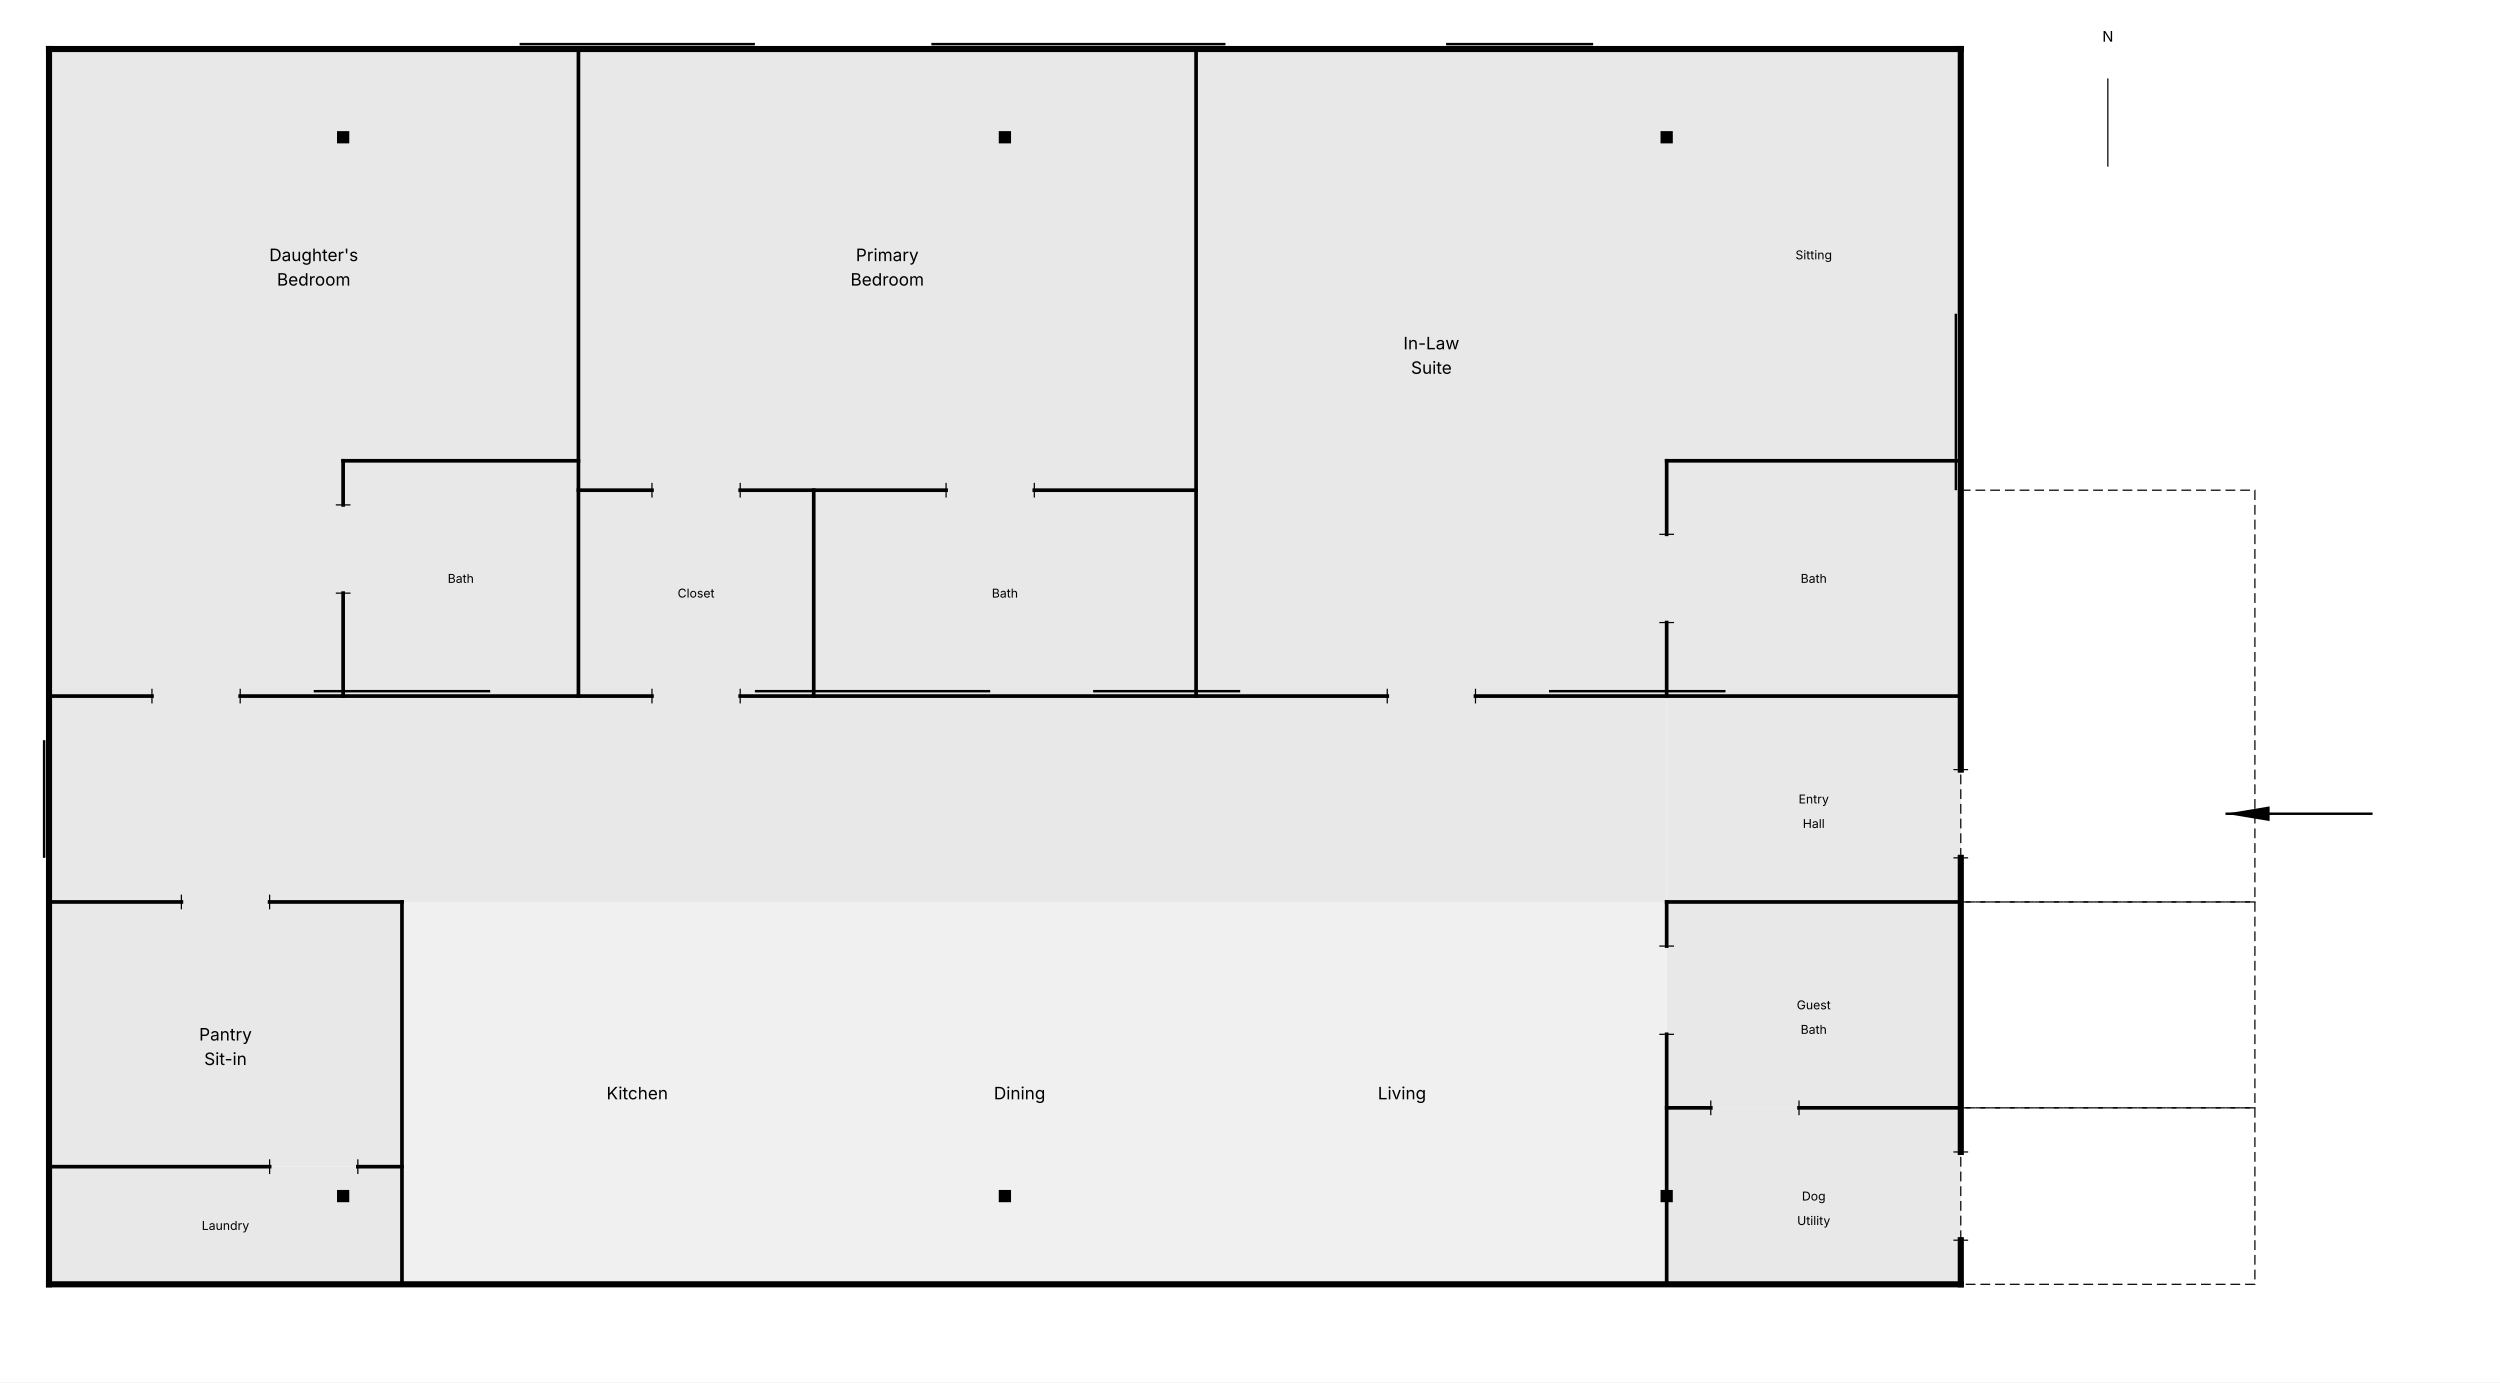
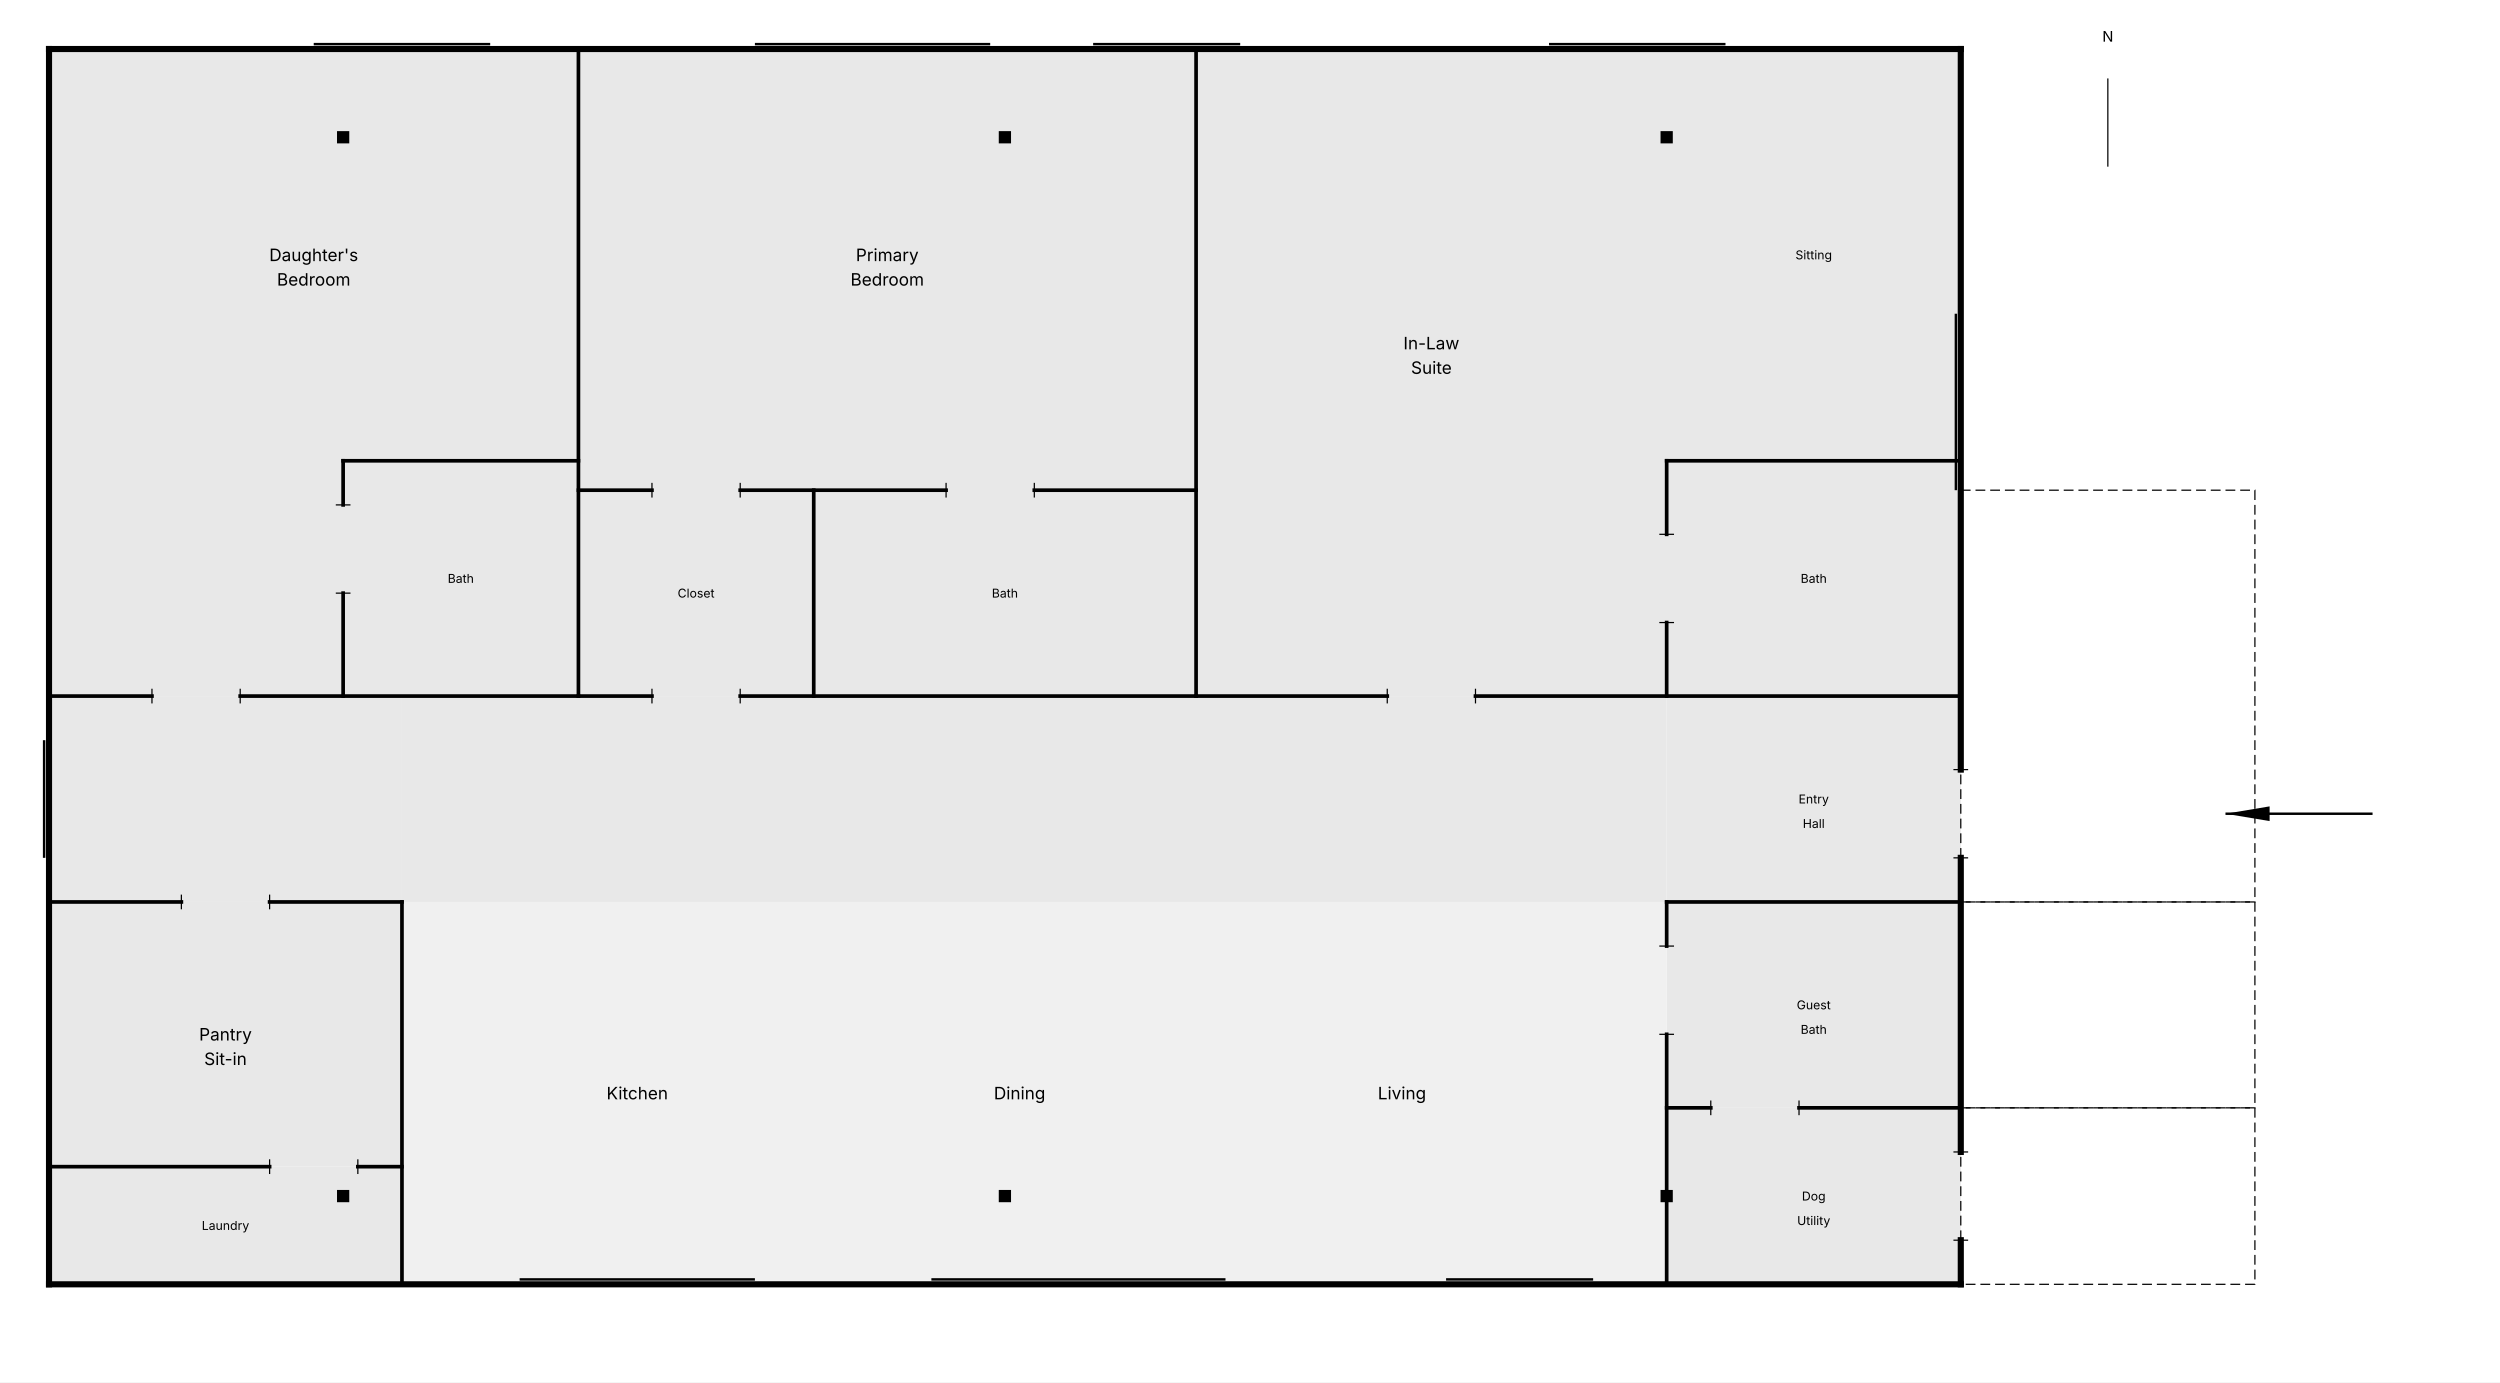
<svg xmlns="http://www.w3.org/2000/svg" viewBox="0 0 1020 564" width="1020" height="564">
  <rect x="0" y="0" width="1020" height="564" fill="white" />
  <rect x="20" y="476" width="144" height="48" fill="#e8e8e8" />
  <rect x="20" y="368" width="144" height="108" fill="#e8e8e8" />
  <rect x="680" y="452" width="120" height="72" fill="#e8e8e8" />
  <rect x="680" y="368" width="120" height="84" fill="#e8e8e8" />
  <rect x="20" y="284" width="144" height="84" fill="#e8e8e8" />
  <rect x="164" y="284" width="516" height="84" fill="#e8e8e8" />
  <rect x="680" y="284" width="120" height="84" fill="#e8e8e8" />
  <rect x="20" y="20" width="216" height="264" fill="#e8e8e8" />
  <rect x="236" y="20" width="252" height="264" fill="#e8e8e8" />
  <rect x="488" y="20" width="312" height="264" fill="#e8e8e8" />
  <rect x="164" y="368" width="516" height="156" fill="#f0f0f0" />
  <rect x="800" y="452" width="120" height="72" fill="none" stroke="black" stroke-width="0.5" stroke-dasharray="4 2" />
  <rect x="800" y="368" width="120" height="84" fill="none" stroke="black" stroke-width="0.5" stroke-dasharray="4 2" />
  <rect x="800" y="200" width="120" height="168" fill="none" stroke="black" stroke-width="0.5" stroke-dasharray="4 2" />
  <line x1="20" y1="524" x2="800" y2="524" stroke="black" stroke-width="2.5" stroke-linecap="square" />
  <line x1="800" y1="524" x2="800" y2="506" stroke="black" stroke-width="2.5" stroke-linecap="square" />
  <line x1="800" y1="470" x2="800" y2="350" stroke="black" stroke-width="2.5" stroke-linecap="square" />
  <line x1="800" y1="314" x2="800" y2="20" stroke="black" stroke-width="2.5" stroke-linecap="square" />
  <line x1="20" y1="20" x2="800" y2="20" stroke="black" stroke-width="2.5" stroke-linecap="square" />
  <line x1="20" y1="524" x2="20" y2="20" stroke="black" stroke-width="2.5" stroke-linecap="square" />
  <line x1="20" y1="284" x2="62" y2="284" stroke="black" stroke-width="1.5" stroke-linecap="square" />
  <line x1="98" y1="284" x2="236" y2="284" stroke="black" stroke-width="1.5" stroke-linecap="square" />
  <line x1="140" y1="284" x2="140" y2="242" stroke="black" stroke-width="1.5" stroke-linecap="square" />
  <line x1="140" y1="206" x2="140" y2="188" stroke="black" stroke-width="1.5" stroke-linecap="square" />
  <line x1="140" y1="188" x2="236" y2="188" stroke="black" stroke-width="1.5" stroke-linecap="square" />
  <line x1="236" y1="284" x2="236" y2="20" stroke="black" stroke-width="1.5" stroke-linecap="square" />
  <line x1="236" y1="284" x2="266" y2="284" stroke="black" stroke-width="1.5" stroke-linecap="square" />
  <line x1="302" y1="284" x2="488" y2="284" stroke="black" stroke-width="1.5" stroke-linecap="square" />
  <line x1="236" y1="200" x2="266" y2="200" stroke="black" stroke-width="1.5" stroke-linecap="square" />
  <line x1="302" y1="200" x2="386" y2="200" stroke="black" stroke-width="1.5" stroke-linecap="square" />
  <line x1="422" y1="200" x2="488" y2="200" stroke="black" stroke-width="1.5" stroke-linecap="square" />
  <line x1="332" y1="284" x2="332" y2="200" stroke="black" stroke-width="1.5" stroke-linecap="square" />
  <line x1="488" y1="284" x2="488" y2="20" stroke="black" stroke-width="1.5" stroke-linecap="square" />
  <line x1="488" y1="284" x2="566" y2="284" stroke="black" stroke-width="1.5" stroke-linecap="square" />
  <line x1="602" y1="284" x2="800" y2="284" stroke="black" stroke-width="1.5" stroke-linecap="square" />
  <line x1="680" y1="284" x2="680" y2="254" stroke="black" stroke-width="1.5" stroke-linecap="square" />
  <line x1="680" y1="218" x2="680" y2="188" stroke="black" stroke-width="1.5" stroke-linecap="square" />
  <line x1="680" y1="188" x2="800" y2="188" stroke="black" stroke-width="1.5" stroke-linecap="square" />
  <line x1="20" y1="476" x2="110" y2="476" stroke="black" stroke-width="1.5" stroke-linecap="square" />
  <line x1="146" y1="476" x2="164" y2="476" stroke="black" stroke-width="1.5" stroke-linecap="square" />
  <line x1="20" y1="368" x2="74" y2="368" stroke="black" stroke-width="1.5" stroke-linecap="square" />
  <line x1="110" y1="368" x2="164" y2="368" stroke="black" stroke-width="1.5" stroke-linecap="square" />
  <line x1="164" y1="524" x2="164" y2="368" stroke="black" stroke-width="1.5" stroke-linecap="square" />
  <line x1="680" y1="524" x2="680" y2="422" stroke="black" stroke-width="1.5" stroke-linecap="square" />
  <line x1="680" y1="386" x2="680" y2="368" stroke="black" stroke-width="1.5" stroke-linecap="square" />
  <line x1="680" y1="452" x2="698" y2="452" stroke="black" stroke-width="1.5" stroke-linecap="square" />
  <line x1="734" y1="452" x2="800" y2="452" stroke="black" stroke-width="1.5" stroke-linecap="square" />
  <line x1="680" y1="368" x2="800" y2="368" stroke="black" stroke-width="1.5" stroke-linecap="square" />
  <rect x="137.5" y="485.5" width="5" height="5" fill="black" />
  <rect x="407.5" y="485.5" width="5" height="5" fill="black" />
  <rect x="677.5" y="485.5" width="5" height="5" fill="black" />
  <rect x="137.5" y="53.5" width="5" height="5" fill="black" />
  <rect x="407.5" y="53.5" width="5" height="5" fill="black" />
  <rect x="677.5" y="53.5" width="5" height="5" fill="black" />
  <line x1="110" y1="473" x2="110" y2="479" stroke="black" stroke-width="0.5" />
  <line x1="146" y1="473" x2="146" y2="479" stroke="black" stroke-width="0.5" />
  <line x1="74" y1="365" x2="74" y2="371" stroke="black" stroke-width="0.5" />
  <line x1="110" y1="365" x2="110" y2="371" stroke="black" stroke-width="0.5" />
  <line x1="62" y1="281" x2="62" y2="287" stroke="black" stroke-width="0.5" />
  <line x1="98" y1="281" x2="98" y2="287" stroke="black" stroke-width="0.5" />
  <line x1="137" y1="206" x2="143" y2="206" stroke="black" stroke-width="0.5" />
  <line x1="137" y1="242" x2="143" y2="242" stroke="black" stroke-width="0.5" />
  <line x1="266" y1="197" x2="266" y2="203" stroke="black" stroke-width="0.5" />
  <line x1="302" y1="197" x2="302" y2="203" stroke="black" stroke-width="0.5" />
  <line x1="266" y1="281" x2="266" y2="287" stroke="black" stroke-width="0.5" />
  <line x1="302" y1="281" x2="302" y2="287" stroke="black" stroke-width="0.5" />
  <line x1="386" y1="197" x2="386" y2="203" stroke="black" stroke-width="0.5" />
  <line x1="422" y1="197" x2="422" y2="203" stroke="black" stroke-width="0.5" />
  <line x1="566" y1="281" x2="566" y2="287" stroke="black" stroke-width="0.5" />
  <line x1="602" y1="281" x2="602" y2="287" stroke="black" stroke-width="0.5" />
  <line x1="677" y1="218" x2="683" y2="218" stroke="black" stroke-width="0.5" />
  <line x1="677" y1="254" x2="683" y2="254" stroke="black" stroke-width="0.5" />
  <line x1="698" y1="449" x2="698" y2="455" stroke="black" stroke-width="0.5" />
  <line x1="734" y1="449" x2="734" y2="455" stroke="black" stroke-width="0.5" />
  <line x1="677" y1="386" x2="683" y2="386" stroke="black" stroke-width="0.5" />
  <line x1="677" y1="422" x2="683" y2="422" stroke="black" stroke-width="0.5" />
  <line x1="797" y1="470" x2="803" y2="470" stroke="black" stroke-width="0.5" />
  <line x1="797" y1="506" x2="803" y2="506" stroke="black" stroke-width="0.5" />
  <line x1="797" y1="314" x2="803" y2="314" stroke="black" stroke-width="0.5" />
  <line x1="797" y1="350" x2="803" y2="350" stroke="black" stroke-width="0.5" />
  <line x1="18" y1="302" x2="18" y2="350" stroke="black" stroke-width="1" />
-   <line x1="128" y1="282" x2="200" y2="282" stroke="black" stroke-width="1" />
-   <line x1="308" y1="282" x2="404" y2="282" stroke="black" stroke-width="1" />
-   <line x1="446" y1="282" x2="506" y2="282" stroke="black" stroke-width="1" />
-   <line x1="632" y1="282" x2="704" y2="282" stroke="black" stroke-width="1" />
-   <line x1="212" y1="18" x2="308" y2="18" stroke="black" stroke-width="1" />
-   <line x1="380" y1="18" x2="500" y2="18" stroke="black" stroke-width="1" />
-   <line x1="590" y1="18" x2="650" y2="18" stroke="black" stroke-width="1" />
+   <line x1="128" y1="18" x2="200" y2="18" stroke="black" stroke-width="1" />
+   <line x1="308" y1="18" x2="404" y2="18" stroke="black" stroke-width="1" />
+   <line x1="446" y1="18" x2="506" y2="18" stroke="black" stroke-width="1" />
+   <line x1="632" y1="18" x2="704" y2="18" stroke="black" stroke-width="1" />
+   <line x1="212" y1="522" x2="308" y2="522" stroke="black" stroke-width="1" />
+   <line x1="380" y1="522" x2="500" y2="522" stroke="black" stroke-width="1" />
+   <line x1="590" y1="522" x2="650" y2="522" stroke="black" stroke-width="1" />
  <line x1="798" y1="128" x2="798" y2="200" stroke="black" stroke-width="1" />
  <text x="128" y="104" font-family="Inter, system-ui, sans-serif" font-size="7" fill="black" text-anchor="middle" dominant-baseline="middle">Daughter's</text>
  <text x="128" y="114" font-family="Inter, system-ui, sans-serif" font-size="7" fill="black" text-anchor="middle" dominant-baseline="middle">Bedroom</text>
  <text x="188" y="236" font-family="Inter, system-ui, sans-serif" font-size="5" fill="black" text-anchor="middle" dominant-baseline="middle">Bath</text>
  <text x="362" y="104" font-family="Inter, system-ui, sans-serif" font-size="7" fill="black" text-anchor="middle" dominant-baseline="middle">Primary</text>
  <text x="362" y="114" font-family="Inter, system-ui, sans-serif" font-size="7" fill="black" text-anchor="middle" dominant-baseline="middle">Bedroom</text>
  <text x="284" y="242" font-family="Inter, system-ui, sans-serif" font-size="5" fill="black" text-anchor="middle" dominant-baseline="middle">Closet</text>
  <text x="410" y="242" font-family="Inter, system-ui, sans-serif" font-size="5" fill="black" text-anchor="middle" dominant-baseline="middle">Bath</text>
  <text x="584" y="140" font-family="Inter, system-ui, sans-serif" font-size="7" fill="black" text-anchor="middle" dominant-baseline="middle">In-Law</text>
  <text x="584" y="150" font-family="Inter, system-ui, sans-serif" font-size="7" fill="black" text-anchor="middle" dominant-baseline="middle">Suite</text>
  <text x="740" y="236" font-family="Inter, system-ui, sans-serif" font-size="5" fill="black" text-anchor="middle" dominant-baseline="middle">Bath</text>
  <text x="740" y="104" font-family="Inter, system-ui, sans-serif" font-size="5" fill="black" text-anchor="middle" dominant-baseline="middle">Sitting</text>
  <text x="92" y="500" font-family="Inter, system-ui, sans-serif" font-size="5" fill="black" text-anchor="middle" dominant-baseline="middle">Laundry</text>
  <text x="92" y="422" font-family="Inter, system-ui, sans-serif" font-size="7" fill="black" text-anchor="middle" dominant-baseline="middle">Pantry</text>
  <text x="92" y="432" font-family="Inter, system-ui, sans-serif" font-size="7" fill="black" text-anchor="middle" dominant-baseline="middle">Sit-in</text>
  <text x="740" y="488" font-family="Inter, system-ui, sans-serif" font-size="5" fill="black" text-anchor="middle" dominant-baseline="middle">Dog</text>
  <text x="740" y="498" font-family="Inter, system-ui, sans-serif" font-size="5" fill="black" text-anchor="middle" dominant-baseline="middle">Utility</text>
  <text x="740" y="410" font-family="Inter, system-ui, sans-serif" font-size="5" fill="black" text-anchor="middle" dominant-baseline="middle">Guest</text>
  <text x="740" y="420" font-family="Inter, system-ui, sans-serif" font-size="5" fill="black" text-anchor="middle" dominant-baseline="middle">Bath</text>
  <text x="740" y="326" font-family="Inter, system-ui, sans-serif" font-size="5" fill="black" text-anchor="middle" dominant-baseline="middle">Entry</text>
  <text x="740" y="336" font-family="Inter, system-ui, sans-serif" font-size="5" fill="black" text-anchor="middle" dominant-baseline="middle">Hall</text>
  <text x="260" y="446" font-family="Inter, system-ui, sans-serif" font-size="7" fill="black" text-anchor="middle" dominant-baseline="middle">Kitchen</text>
  <text x="416" y="446" font-family="Inter, system-ui, sans-serif" font-size="7" fill="black" text-anchor="middle" dominant-baseline="middle">Dining</text>
  <text x="572" y="446" font-family="Inter, system-ui, sans-serif" font-size="7" fill="black" text-anchor="middle" dominant-baseline="middle">Living</text>
  <line x1="968" y1="332" x2="908" y2="332" stroke="black" stroke-width="1" />
  <polygon points="908,332 926,329 926,335" fill="black" />
  <line x1="860" y1="68" x2="860" y2="32" stroke="black" stroke-width="0.5" />
  <text x="860" y="17" font-family="Inter, system-ui, sans-serif" font-size="6" fill="black" text-anchor="middle">N</text>
</svg>
